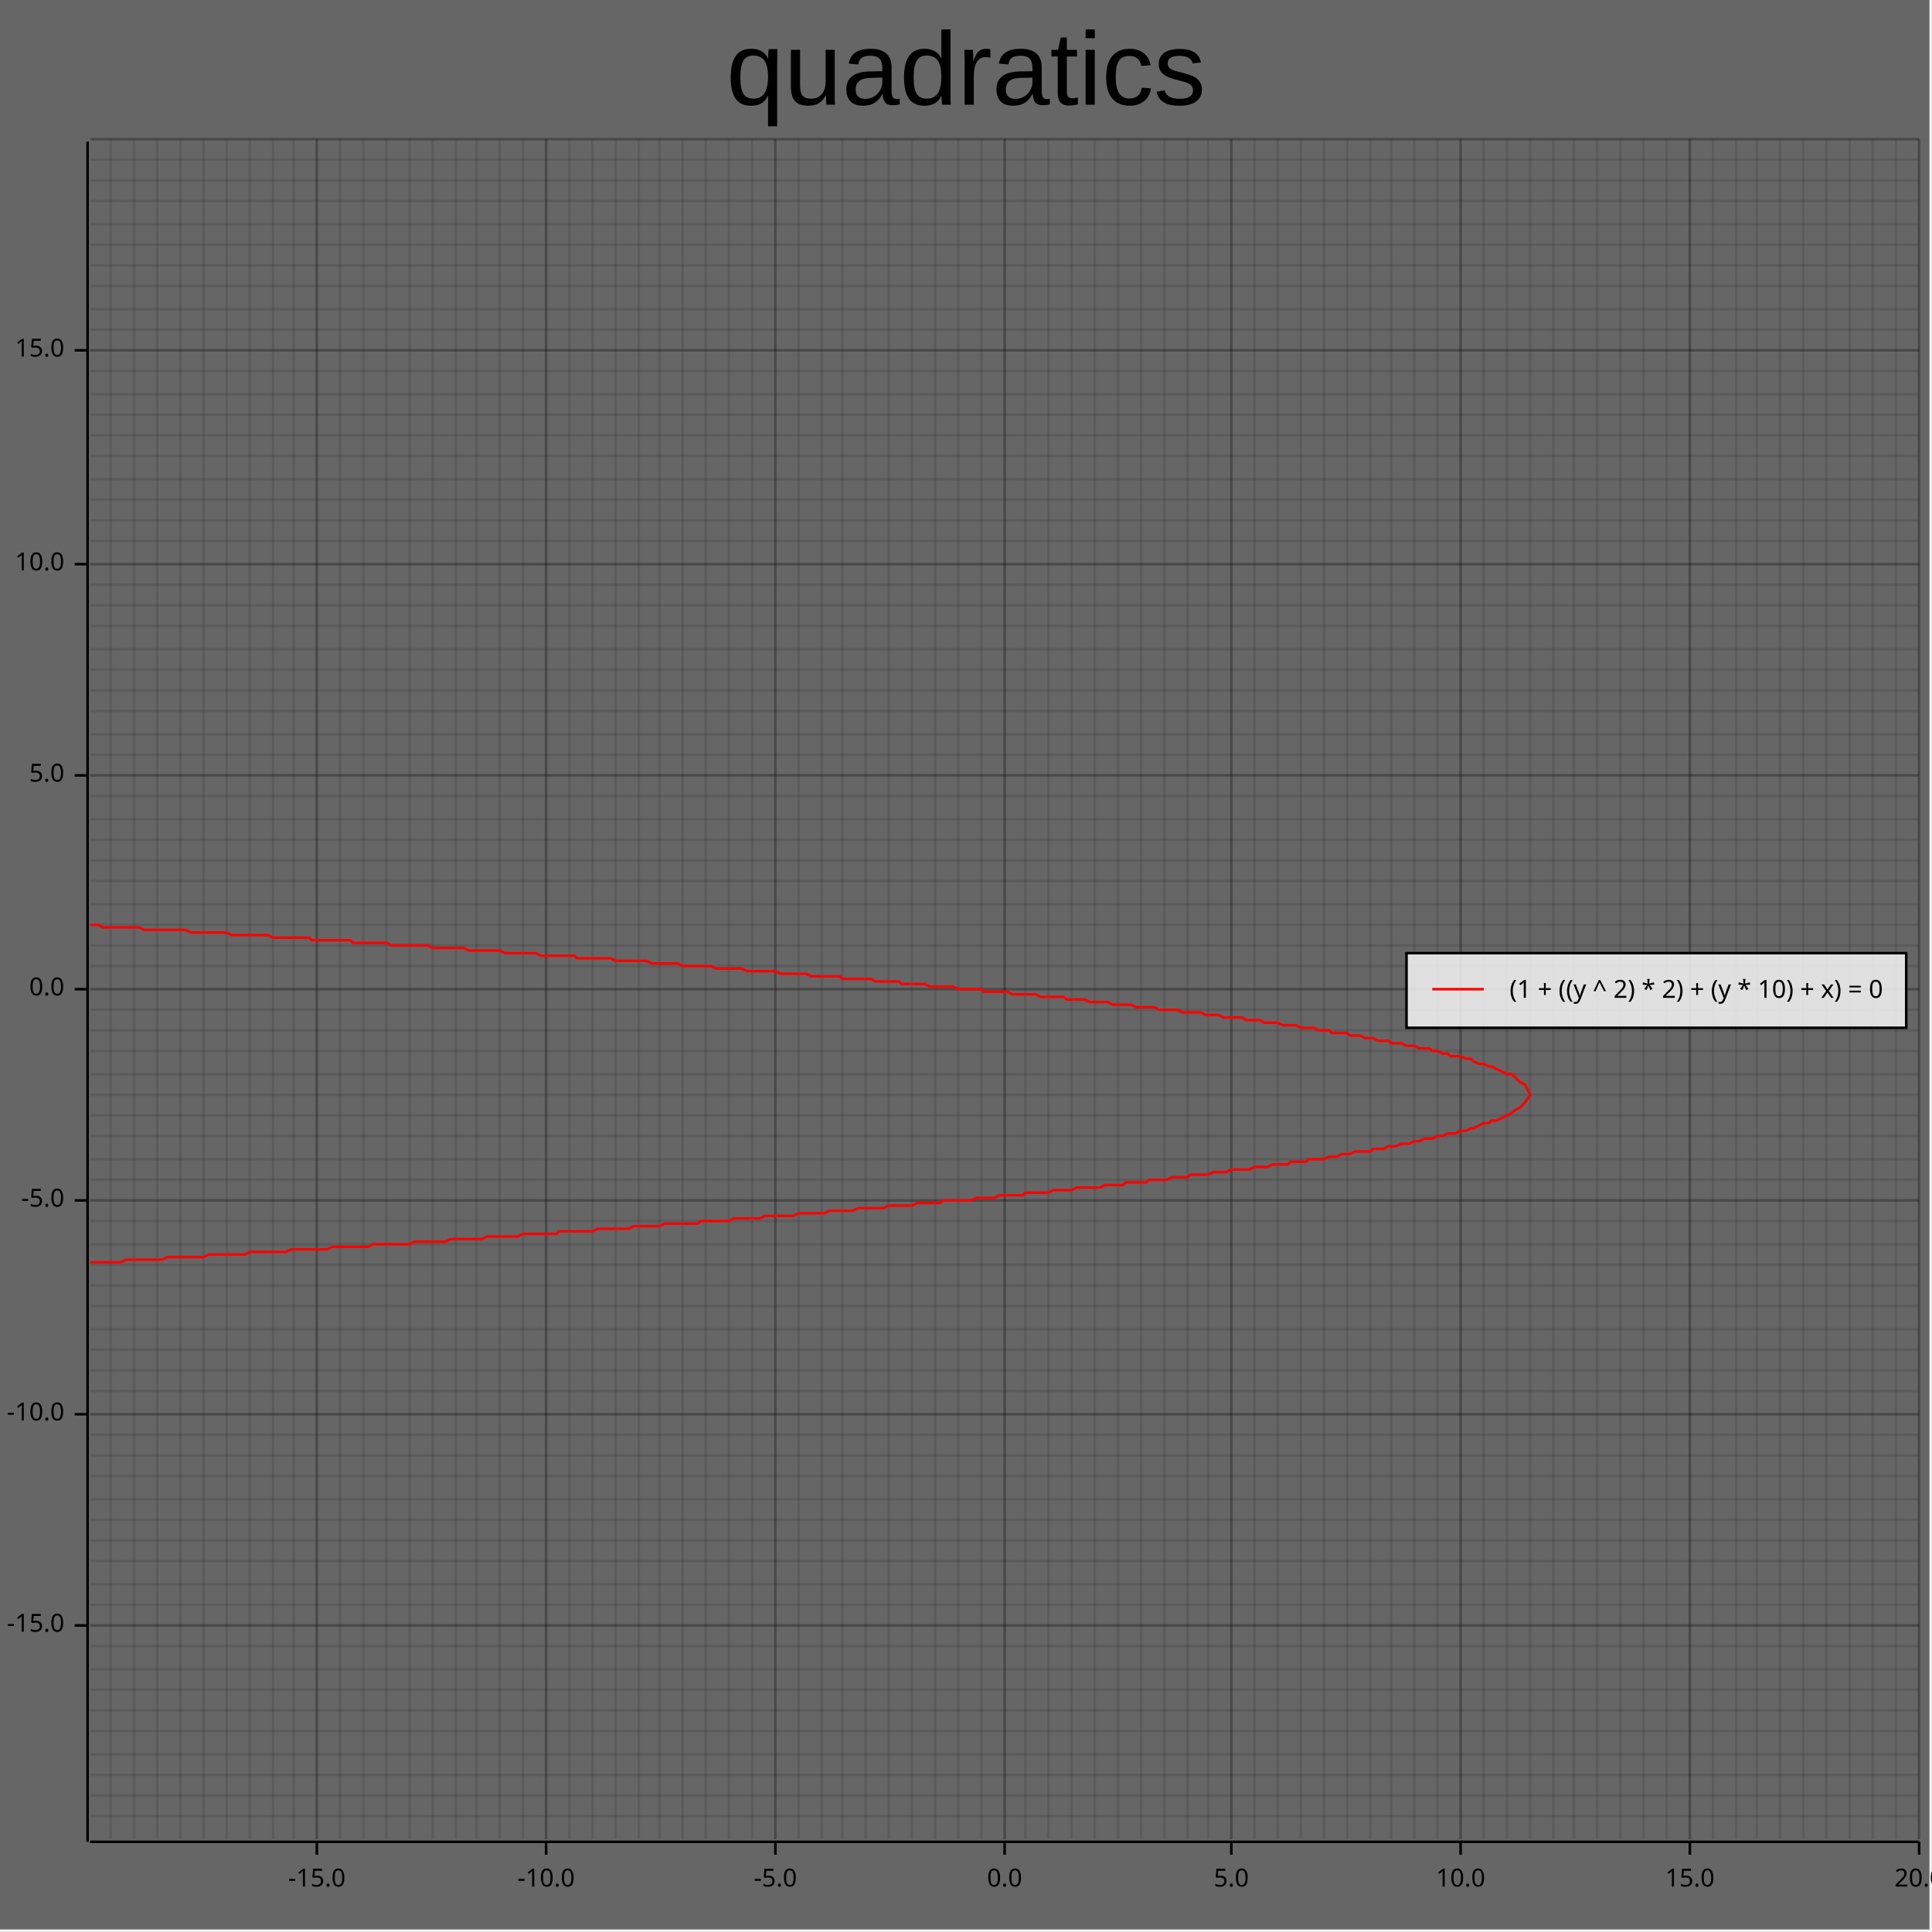
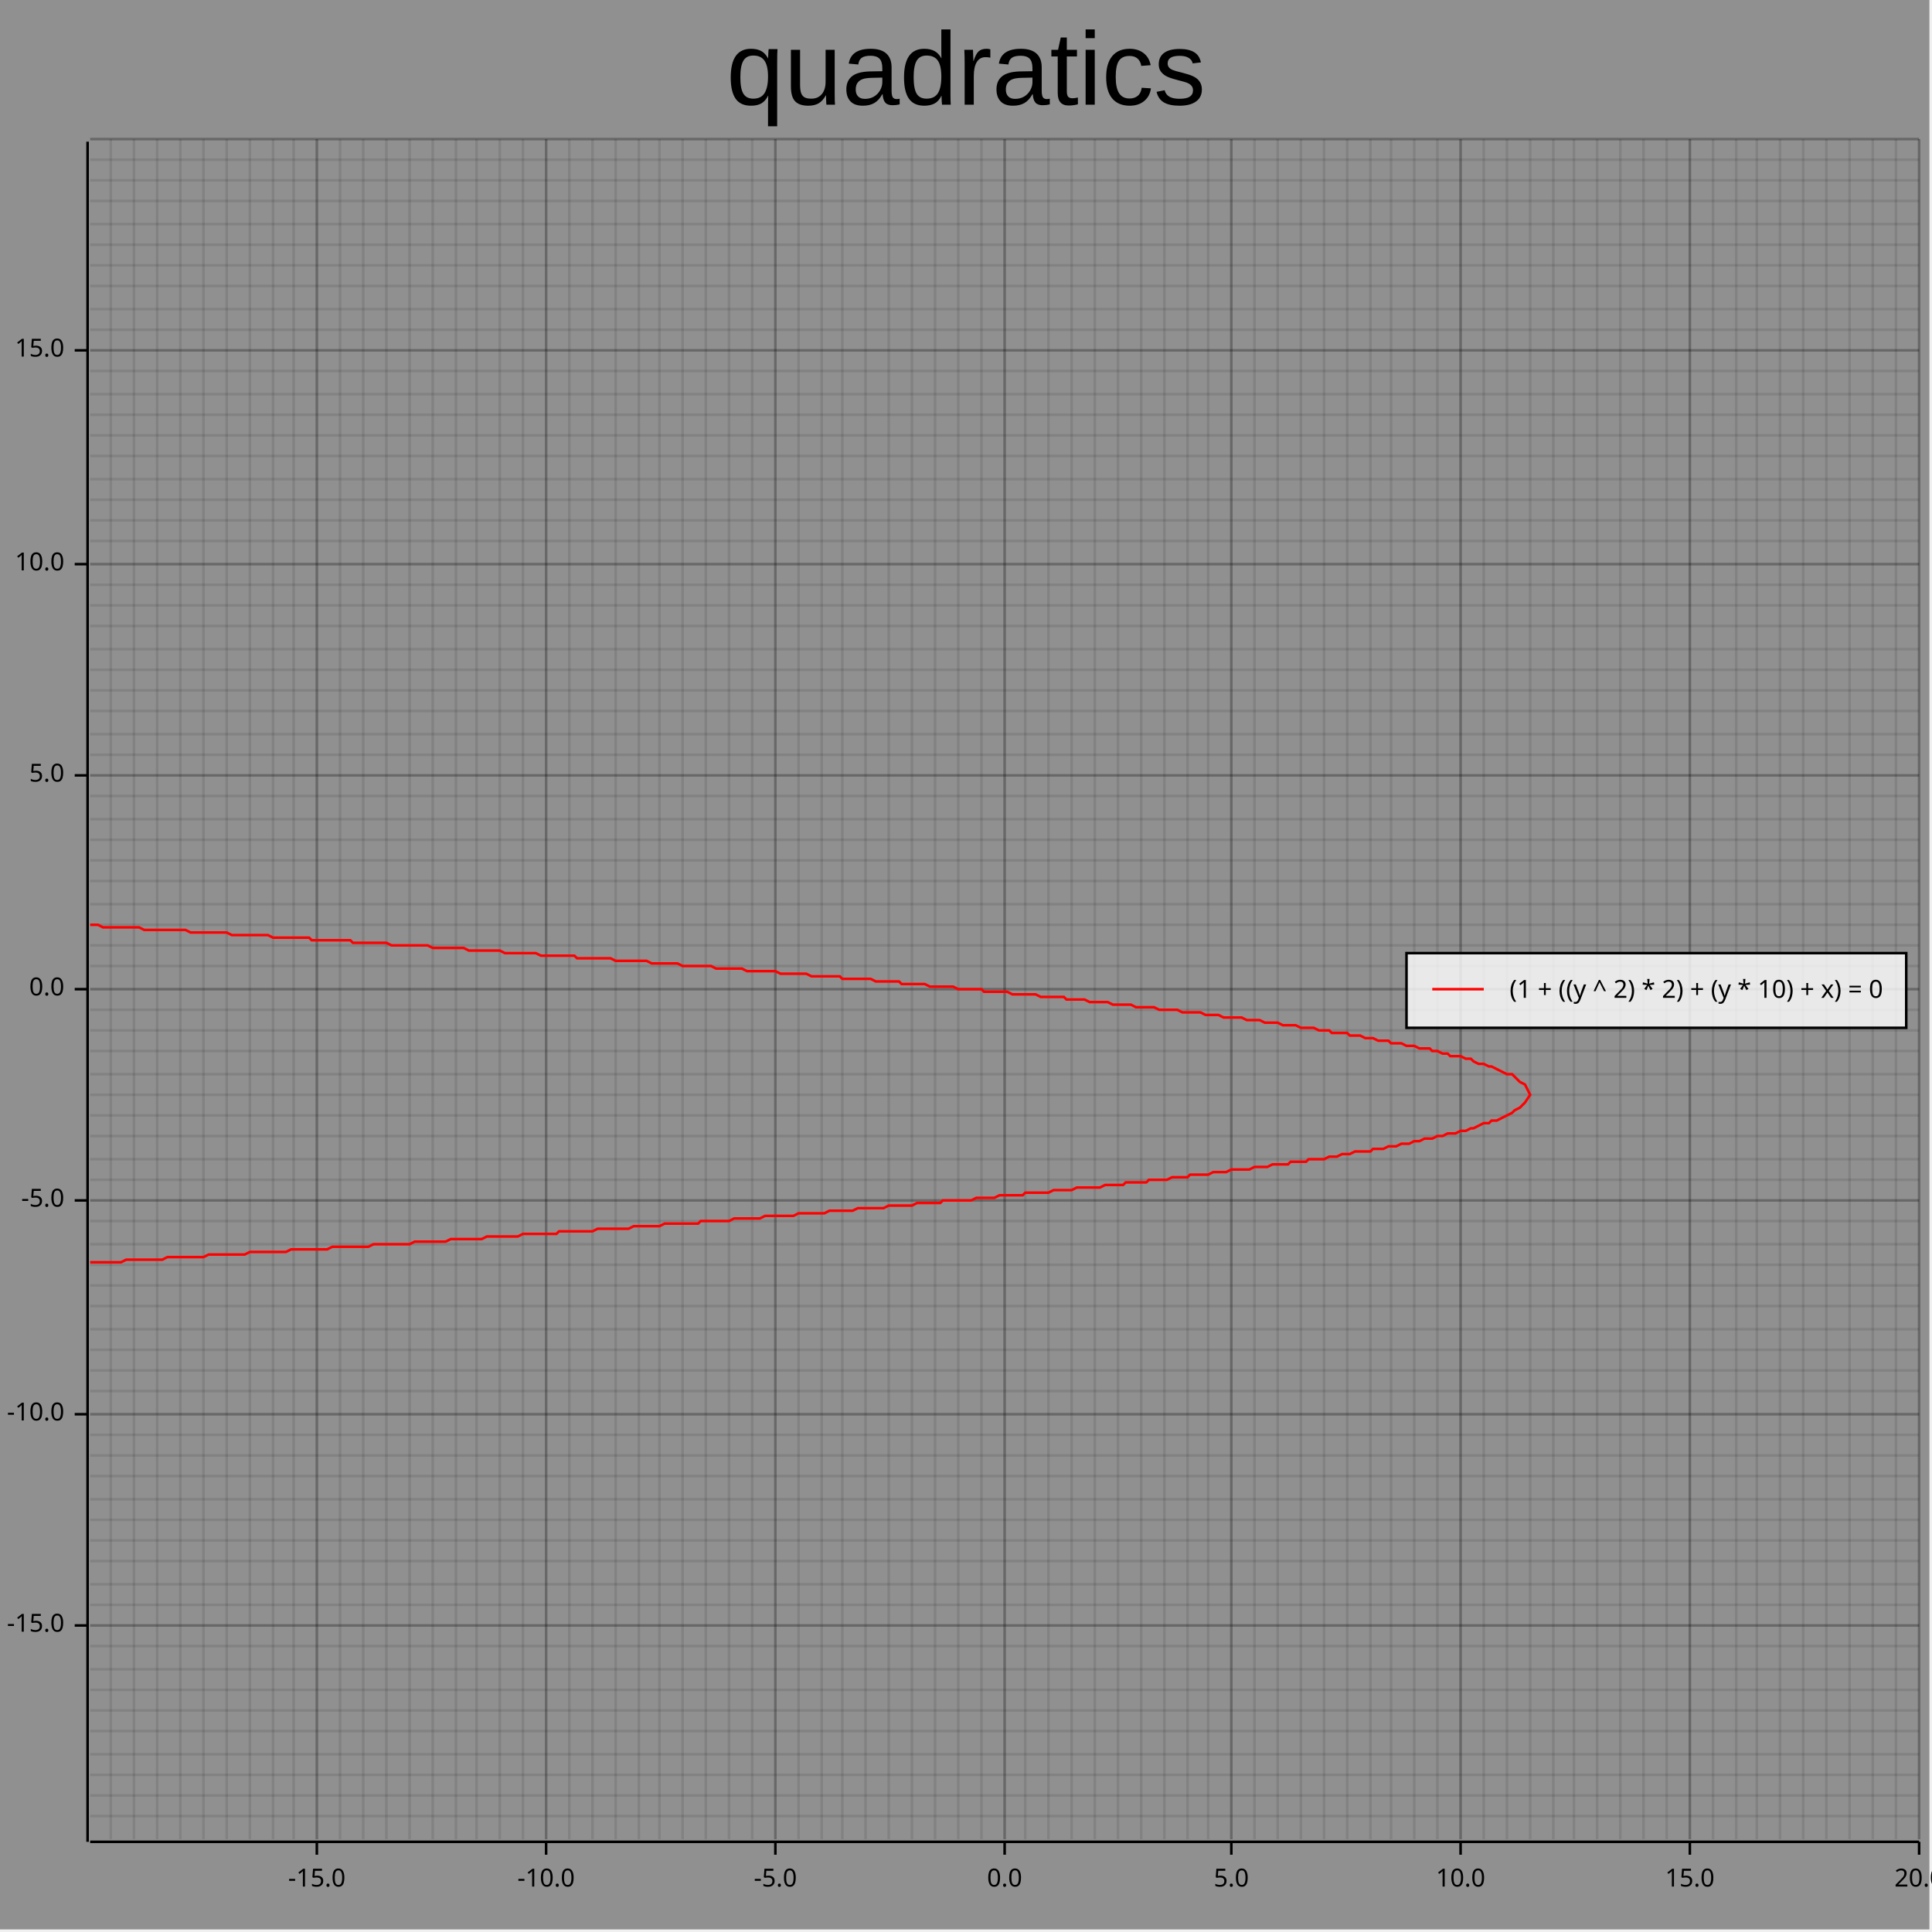
<svg xmlns="http://www.w3.org/2000/svg" width="750" height="750" viewBox="0 0 750 750">
-   <rect x="0" y="0" width="749" height="749" opacity="1" fill="#666666" stroke="none" />
+   <rect x="0" y="0" width="749" height="749" opacity="0.4" fill="#000000" stroke="none" />
  <text x="375" y="10" dy="0.76em" text-anchor="middle" font-family="Arial" font-size="40.323" opacity="1" fill="#000000">
quadratics
</text>
  <line opacity="0.1" stroke="#000000" stroke-width="1" x1="43" y1="714" x2="43" y2="54" />
  <line opacity="0.1" stroke="#000000" stroke-width="1" x1="52" y1="714" x2="52" y2="54" />
  <line opacity="0.1" stroke="#000000" stroke-width="1" x1="61" y1="714" x2="61" y2="54" />
  <line opacity="0.1" stroke="#000000" stroke-width="1" x1="70" y1="714" x2="70" y2="54" />
  <line opacity="0.1" stroke="#000000" stroke-width="1" x1="79" y1="714" x2="79" y2="54" />
  <line opacity="0.1" stroke="#000000" stroke-width="1" x1="88" y1="714" x2="88" y2="54" />
  <line opacity="0.1" stroke="#000000" stroke-width="1" x1="97" y1="714" x2="97" y2="54" />
  <line opacity="0.1" stroke="#000000" stroke-width="1" x1="106" y1="714" x2="106" y2="54" />
  <line opacity="0.1" stroke="#000000" stroke-width="1" x1="114" y1="714" x2="114" y2="54" />
  <line opacity="0.1" stroke="#000000" stroke-width="1" x1="123" y1="714" x2="123" y2="54" />
  <line opacity="0.1" stroke="#000000" stroke-width="1" x1="132" y1="714" x2="132" y2="54" />
  <line opacity="0.1" stroke="#000000" stroke-width="1" x1="141" y1="714" x2="141" y2="54" />
  <line opacity="0.1" stroke="#000000" stroke-width="1" x1="150" y1="714" x2="150" y2="54" />
  <line opacity="0.1" stroke="#000000" stroke-width="1" x1="159" y1="714" x2="159" y2="54" />
  <line opacity="0.1" stroke="#000000" stroke-width="1" x1="168" y1="714" x2="168" y2="54" />
  <line opacity="0.1" stroke="#000000" stroke-width="1" x1="177" y1="714" x2="177" y2="54" />
  <line opacity="0.1" stroke="#000000" stroke-width="1" x1="185" y1="714" x2="185" y2="54" />
  <line opacity="0.1" stroke="#000000" stroke-width="1" x1="194" y1="714" x2="194" y2="54" />
  <line opacity="0.1" stroke="#000000" stroke-width="1" x1="203" y1="714" x2="203" y2="54" />
  <line opacity="0.1" stroke="#000000" stroke-width="1" x1="212" y1="714" x2="212" y2="54" />
  <line opacity="0.1" stroke="#000000" stroke-width="1" x1="221" y1="714" x2="221" y2="54" />
  <line opacity="0.1" stroke="#000000" stroke-width="1" x1="230" y1="714" x2="230" y2="54" />
  <line opacity="0.1" stroke="#000000" stroke-width="1" x1="239" y1="714" x2="239" y2="54" />
  <line opacity="0.1" stroke="#000000" stroke-width="1" x1="248" y1="714" x2="248" y2="54" />
  <line opacity="0.1" stroke="#000000" stroke-width="1" x1="256" y1="714" x2="256" y2="54" />
  <line opacity="0.1" stroke="#000000" stroke-width="1" x1="265" y1="714" x2="265" y2="54" />
  <line opacity="0.1" stroke="#000000" stroke-width="1" x1="274" y1="714" x2="274" y2="54" />
  <line opacity="0.1" stroke="#000000" stroke-width="1" x1="283" y1="714" x2="283" y2="54" />
  <line opacity="0.1" stroke="#000000" stroke-width="1" x1="292" y1="714" x2="292" y2="54" />
  <line opacity="0.1" stroke="#000000" stroke-width="1" x1="301" y1="714" x2="301" y2="54" />
  <line opacity="0.1" stroke="#000000" stroke-width="1" x1="310" y1="714" x2="310" y2="54" />
  <line opacity="0.1" stroke="#000000" stroke-width="1" x1="319" y1="714" x2="319" y2="54" />
  <line opacity="0.1" stroke="#000000" stroke-width="1" x1="327" y1="714" x2="327" y2="54" />
  <line opacity="0.1" stroke="#000000" stroke-width="1" x1="336" y1="714" x2="336" y2="54" />
  <line opacity="0.1" stroke="#000000" stroke-width="1" x1="345" y1="714" x2="345" y2="54" />
  <line opacity="0.1" stroke="#000000" stroke-width="1" x1="354" y1="714" x2="354" y2="54" />
  <line opacity="0.1" stroke="#000000" stroke-width="1" x1="363" y1="714" x2="363" y2="54" />
  <line opacity="0.1" stroke="#000000" stroke-width="1" x1="372" y1="714" x2="372" y2="54" />
  <line opacity="0.1" stroke="#000000" stroke-width="1" x1="381" y1="714" x2="381" y2="54" />
  <line opacity="0.1" stroke="#000000" stroke-width="1" x1="390" y1="714" x2="390" y2="54" />
  <line opacity="0.1" stroke="#000000" stroke-width="1" x1="398" y1="714" x2="398" y2="54" />
  <line opacity="0.1" stroke="#000000" stroke-width="1" x1="407" y1="714" x2="407" y2="54" />
  <line opacity="0.1" stroke="#000000" stroke-width="1" x1="416" y1="714" x2="416" y2="54" />
  <line opacity="0.1" stroke="#000000" stroke-width="1" x1="425" y1="714" x2="425" y2="54" />
  <line opacity="0.1" stroke="#000000" stroke-width="1" x1="434" y1="714" x2="434" y2="54" />
  <line opacity="0.1" stroke="#000000" stroke-width="1" x1="443" y1="714" x2="443" y2="54" />
  <line opacity="0.1" stroke="#000000" stroke-width="1" x1="452" y1="714" x2="452" y2="54" />
  <line opacity="0.1" stroke="#000000" stroke-width="1" x1="461" y1="714" x2="461" y2="54" />
  <line opacity="0.1" stroke="#000000" stroke-width="1" x1="469" y1="714" x2="469" y2="54" />
  <line opacity="0.1" stroke="#000000" stroke-width="1" x1="478" y1="714" x2="478" y2="54" />
  <line opacity="0.1" stroke="#000000" stroke-width="1" x1="487" y1="714" x2="487" y2="54" />
  <line opacity="0.1" stroke="#000000" stroke-width="1" x1="496" y1="714" x2="496" y2="54" />
  <line opacity="0.1" stroke="#000000" stroke-width="1" x1="505" y1="714" x2="505" y2="54" />
  <line opacity="0.1" stroke="#000000" stroke-width="1" x1="514" y1="714" x2="514" y2="54" />
  <line opacity="0.1" stroke="#000000" stroke-width="1" x1="523" y1="714" x2="523" y2="54" />
  <line opacity="0.1" stroke="#000000" stroke-width="1" x1="532" y1="714" x2="532" y2="54" />
  <line opacity="0.1" stroke="#000000" stroke-width="1" x1="540" y1="714" x2="540" y2="54" />
  <line opacity="0.1" stroke="#000000" stroke-width="1" x1="549" y1="714" x2="549" y2="54" />
  <line opacity="0.1" stroke="#000000" stroke-width="1" x1="558" y1="714" x2="558" y2="54" />
  <line opacity="0.1" stroke="#000000" stroke-width="1" x1="567" y1="714" x2="567" y2="54" />
  <line opacity="0.1" stroke="#000000" stroke-width="1" x1="576" y1="714" x2="576" y2="54" />
  <line opacity="0.1" stroke="#000000" stroke-width="1" x1="585" y1="714" x2="585" y2="54" />
  <line opacity="0.1" stroke="#000000" stroke-width="1" x1="594" y1="714" x2="594" y2="54" />
  <line opacity="0.1" stroke="#000000" stroke-width="1" x1="603" y1="714" x2="603" y2="54" />
  <line opacity="0.1" stroke="#000000" stroke-width="1" x1="611" y1="714" x2="611" y2="54" />
  <line opacity="0.1" stroke="#000000" stroke-width="1" x1="620" y1="714" x2="620" y2="54" />
  <line opacity="0.1" stroke="#000000" stroke-width="1" x1="629" y1="714" x2="629" y2="54" />
  <line opacity="0.1" stroke="#000000" stroke-width="1" x1="638" y1="714" x2="638" y2="54" />
  <line opacity="0.1" stroke="#000000" stroke-width="1" x1="647" y1="714" x2="647" y2="54" />
  <line opacity="0.1" stroke="#000000" stroke-width="1" x1="656" y1="714" x2="656" y2="54" />
  <line opacity="0.1" stroke="#000000" stroke-width="1" x1="665" y1="714" x2="665" y2="54" />
  <line opacity="0.1" stroke="#000000" stroke-width="1" x1="674" y1="714" x2="674" y2="54" />
  <line opacity="0.1" stroke="#000000" stroke-width="1" x1="682" y1="714" x2="682" y2="54" />
  <line opacity="0.1" stroke="#000000" stroke-width="1" x1="691" y1="714" x2="691" y2="54" />
  <line opacity="0.1" stroke="#000000" stroke-width="1" x1="700" y1="714" x2="700" y2="54" />
  <line opacity="0.1" stroke="#000000" stroke-width="1" x1="709" y1="714" x2="709" y2="54" />
  <line opacity="0.1" stroke="#000000" stroke-width="1" x1="718" y1="714" x2="718" y2="54" />
  <line opacity="0.1" stroke="#000000" stroke-width="1" x1="727" y1="714" x2="727" y2="54" />
  <line opacity="0.1" stroke="#000000" stroke-width="1" x1="736" y1="714" x2="736" y2="54" />
  <line opacity="0.1" stroke="#000000" stroke-width="1" x1="745" y1="714" x2="745" y2="54" />
  <line opacity="0.1" stroke="#000000" stroke-width="1" x1="35" y1="705" x2="745" y2="705" />
  <line opacity="0.1" stroke="#000000" stroke-width="1" x1="35" y1="697" x2="745" y2="697" />
  <line opacity="0.1" stroke="#000000" stroke-width="1" x1="35" y1="689" x2="745" y2="689" />
  <line opacity="0.1" stroke="#000000" stroke-width="1" x1="35" y1="681" x2="745" y2="681" />
  <line opacity="0.1" stroke="#000000" stroke-width="1" x1="35" y1="672" x2="745" y2="672" />
  <line opacity="0.1" stroke="#000000" stroke-width="1" x1="35" y1="664" x2="745" y2="664" />
  <line opacity="0.1" stroke="#000000" stroke-width="1" x1="35" y1="656" x2="745" y2="656" />
  <line opacity="0.1" stroke="#000000" stroke-width="1" x1="35" y1="648" x2="745" y2="648" />
  <line opacity="0.1" stroke="#000000" stroke-width="1" x1="35" y1="639" x2="745" y2="639" />
  <line opacity="0.1" stroke="#000000" stroke-width="1" x1="35" y1="631" x2="745" y2="631" />
  <line opacity="0.1" stroke="#000000" stroke-width="1" x1="35" y1="623" x2="745" y2="623" />
  <line opacity="0.1" stroke="#000000" stroke-width="1" x1="35" y1="615" x2="745" y2="615" />
  <line opacity="0.1" stroke="#000000" stroke-width="1" x1="35" y1="606" x2="745" y2="606" />
  <line opacity="0.1" stroke="#000000" stroke-width="1" x1="35" y1="598" x2="745" y2="598" />
  <line opacity="0.1" stroke="#000000" stroke-width="1" x1="35" y1="590" x2="745" y2="590" />
  <line opacity="0.1" stroke="#000000" stroke-width="1" x1="35" y1="582" x2="745" y2="582" />
  <line opacity="0.1" stroke="#000000" stroke-width="1" x1="35" y1="573" x2="745" y2="573" />
  <line opacity="0.1" stroke="#000000" stroke-width="1" x1="35" y1="565" x2="745" y2="565" />
  <line opacity="0.1" stroke="#000000" stroke-width="1" x1="35" y1="557" x2="745" y2="557" />
  <line opacity="0.1" stroke="#000000" stroke-width="1" x1="35" y1="549" x2="745" y2="549" />
  <line opacity="0.1" stroke="#000000" stroke-width="1" x1="35" y1="540" x2="745" y2="540" />
  <line opacity="0.1" stroke="#000000" stroke-width="1" x1="35" y1="532" x2="745" y2="532" />
  <line opacity="0.1" stroke="#000000" stroke-width="1" x1="35" y1="524" x2="745" y2="524" />
  <line opacity="0.1" stroke="#000000" stroke-width="1" x1="35" y1="516" x2="745" y2="516" />
  <line opacity="0.1" stroke="#000000" stroke-width="1" x1="35" y1="507" x2="745" y2="507" />
  <line opacity="0.1" stroke="#000000" stroke-width="1" x1="35" y1="499" x2="745" y2="499" />
  <line opacity="0.1" stroke="#000000" stroke-width="1" x1="35" y1="491" x2="745" y2="491" />
  <line opacity="0.1" stroke="#000000" stroke-width="1" x1="35" y1="483" x2="745" y2="483" />
  <line opacity="0.1" stroke="#000000" stroke-width="1" x1="35" y1="474" x2="745" y2="474" />
  <line opacity="0.1" stroke="#000000" stroke-width="1" x1="35" y1="466" x2="745" y2="466" />
  <line opacity="0.1" stroke="#000000" stroke-width="1" x1="35" y1="458" x2="745" y2="458" />
  <line opacity="0.1" stroke="#000000" stroke-width="1" x1="35" y1="450" x2="745" y2="450" />
  <line opacity="0.1" stroke="#000000" stroke-width="1" x1="35" y1="441" x2="745" y2="441" />
  <line opacity="0.1" stroke="#000000" stroke-width="1" x1="35" y1="433" x2="745" y2="433" />
  <line opacity="0.1" stroke="#000000" stroke-width="1" x1="35" y1="425" x2="745" y2="425" />
  <line opacity="0.1" stroke="#000000" stroke-width="1" x1="35" y1="417" x2="745" y2="417" />
  <line opacity="0.1" stroke="#000000" stroke-width="1" x1="35" y1="408" x2="745" y2="408" />
  <line opacity="0.1" stroke="#000000" stroke-width="1" x1="35" y1="400" x2="745" y2="400" />
  <line opacity="0.1" stroke="#000000" stroke-width="1" x1="35" y1="392" x2="745" y2="392" />
  <line opacity="0.1" stroke="#000000" stroke-width="1" x1="35" y1="384" x2="745" y2="384" />
  <line opacity="0.1" stroke="#000000" stroke-width="1" x1="35" y1="375" x2="745" y2="375" />
  <line opacity="0.1" stroke="#000000" stroke-width="1" x1="35" y1="367" x2="745" y2="367" />
  <line opacity="0.1" stroke="#000000" stroke-width="1" x1="35" y1="359" x2="745" y2="359" />
  <line opacity="0.1" stroke="#000000" stroke-width="1" x1="35" y1="351" x2="745" y2="351" />
  <line opacity="0.1" stroke="#000000" stroke-width="1" x1="35" y1="342" x2="745" y2="342" />
  <line opacity="0.1" stroke="#000000" stroke-width="1" x1="35" y1="334" x2="745" y2="334" />
  <line opacity="0.1" stroke="#000000" stroke-width="1" x1="35" y1="326" x2="745" y2="326" />
  <line opacity="0.1" stroke="#000000" stroke-width="1" x1="35" y1="318" x2="745" y2="318" />
  <line opacity="0.1" stroke="#000000" stroke-width="1" x1="35" y1="309" x2="745" y2="309" />
  <line opacity="0.1" stroke="#000000" stroke-width="1" x1="35" y1="301" x2="745" y2="301" />
  <line opacity="0.1" stroke="#000000" stroke-width="1" x1="35" y1="293" x2="745" y2="293" />
  <line opacity="0.1" stroke="#000000" stroke-width="1" x1="35" y1="285" x2="745" y2="285" />
  <line opacity="0.1" stroke="#000000" stroke-width="1" x1="35" y1="276" x2="745" y2="276" />
  <line opacity="0.1" stroke="#000000" stroke-width="1" x1="35" y1="268" x2="745" y2="268" />
  <line opacity="0.1" stroke="#000000" stroke-width="1" x1="35" y1="260" x2="745" y2="260" />
  <line opacity="0.1" stroke="#000000" stroke-width="1" x1="35" y1="252" x2="745" y2="252" />
  <line opacity="0.1" stroke="#000000" stroke-width="1" x1="35" y1="243" x2="745" y2="243" />
  <line opacity="0.1" stroke="#000000" stroke-width="1" x1="35" y1="235" x2="745" y2="235" />
  <line opacity="0.1" stroke="#000000" stroke-width="1" x1="35" y1="227" x2="745" y2="227" />
  <line opacity="0.1" stroke="#000000" stroke-width="1" x1="35" y1="219" x2="745" y2="219" />
  <line opacity="0.1" stroke="#000000" stroke-width="1" x1="35" y1="210" x2="745" y2="210" />
  <line opacity="0.1" stroke="#000000" stroke-width="1" x1="35" y1="202" x2="745" y2="202" />
  <line opacity="0.1" stroke="#000000" stroke-width="1" x1="35" y1="194" x2="745" y2="194" />
  <line opacity="0.1" stroke="#000000" stroke-width="1" x1="35" y1="186" x2="745" y2="186" />
  <line opacity="0.1" stroke="#000000" stroke-width="1" x1="35" y1="177" x2="745" y2="177" />
  <line opacity="0.1" stroke="#000000" stroke-width="1" x1="35" y1="169" x2="745" y2="169" />
  <line opacity="0.1" stroke="#000000" stroke-width="1" x1="35" y1="161" x2="745" y2="161" />
  <line opacity="0.1" stroke="#000000" stroke-width="1" x1="35" y1="153" x2="745" y2="153" />
  <line opacity="0.1" stroke="#000000" stroke-width="1" x1="35" y1="144" x2="745" y2="144" />
  <line opacity="0.1" stroke="#000000" stroke-width="1" x1="35" y1="136" x2="745" y2="136" />
  <line opacity="0.1" stroke="#000000" stroke-width="1" x1="35" y1="128" x2="745" y2="128" />
  <line opacity="0.1" stroke="#000000" stroke-width="1" x1="35" y1="120" x2="745" y2="120" />
  <line opacity="0.1" stroke="#000000" stroke-width="1" x1="35" y1="111" x2="745" y2="111" />
  <line opacity="0.1" stroke="#000000" stroke-width="1" x1="35" y1="103" x2="745" y2="103" />
  <line opacity="0.1" stroke="#000000" stroke-width="1" x1="35" y1="95" x2="745" y2="95" />
  <line opacity="0.1" stroke="#000000" stroke-width="1" x1="35" y1="87" x2="745" y2="87" />
  <line opacity="0.1" stroke="#000000" stroke-width="1" x1="35" y1="78" x2="745" y2="78" />
  <line opacity="0.1" stroke="#000000" stroke-width="1" x1="35" y1="70" x2="745" y2="70" />
  <line opacity="0.1" stroke="#000000" stroke-width="1" x1="35" y1="62" x2="745" y2="62" />
  <line opacity="0.1" stroke="#000000" stroke-width="1" x1="35" y1="54" x2="745" y2="54" />
  <line opacity="0.2" stroke="#000000" stroke-width="1" x1="123" y1="714" x2="123" y2="54" />
  <line opacity="0.2" stroke="#000000" stroke-width="1" x1="212" y1="714" x2="212" y2="54" />
  <line opacity="0.2" stroke="#000000" stroke-width="1" x1="301" y1="714" x2="301" y2="54" />
  <line opacity="0.2" stroke="#000000" stroke-width="1" x1="390" y1="714" x2="390" y2="54" />
  <line opacity="0.2" stroke="#000000" stroke-width="1" x1="478" y1="714" x2="478" y2="54" />
  <line opacity="0.2" stroke="#000000" stroke-width="1" x1="567" y1="714" x2="567" y2="54" />
  <line opacity="0.2" stroke="#000000" stroke-width="1" x1="656" y1="714" x2="656" y2="54" />
  <line opacity="0.2" stroke="#000000" stroke-width="1" x1="745" y1="714" x2="745" y2="54" />
  <line opacity="0.2" stroke="#000000" stroke-width="1" x1="35" y1="631" x2="745" y2="631" />
  <line opacity="0.2" stroke="#000000" stroke-width="1" x1="35" y1="549" x2="745" y2="549" />
  <line opacity="0.2" stroke="#000000" stroke-width="1" x1="35" y1="466" x2="745" y2="466" />
  <line opacity="0.2" stroke="#000000" stroke-width="1" x1="35" y1="384" x2="745" y2="384" />
  <line opacity="0.2" stroke="#000000" stroke-width="1" x1="35" y1="301" x2="745" y2="301" />
  <line opacity="0.2" stroke="#000000" stroke-width="1" x1="35" y1="219" x2="745" y2="219" />
  <line opacity="0.2" stroke="#000000" stroke-width="1" x1="35" y1="136" x2="745" y2="136" />
  <line opacity="0.2" stroke="#000000" stroke-width="1" x1="35" y1="54" x2="745" y2="54" />
  <polyline fill="none" opacity="1" stroke="#000000" stroke-width="1" points="34,55 34,715 " />
  <text x="25" y="631" dy="0.5ex" text-anchor="end" font-family="sans-serif" font-size="9.677" opacity="1" fill="#000000">
-15.0
</text>
  <polyline fill="none" opacity="1" stroke="#000000" stroke-width="1" points="29,631 34,631 " />
  <text x="25" y="549" dy="0.5ex" text-anchor="end" font-family="sans-serif" font-size="9.677" opacity="1" fill="#000000">
-10.0
</text>
  <polyline fill="none" opacity="1" stroke="#000000" stroke-width="1" points="29,549 34,549 " />
  <text x="25" y="466" dy="0.5ex" text-anchor="end" font-family="sans-serif" font-size="9.677" opacity="1" fill="#000000">
-5.0
</text>
  <polyline fill="none" opacity="1" stroke="#000000" stroke-width="1" points="29,466 34,466 " />
  <text x="25" y="384" dy="0.5ex" text-anchor="end" font-family="sans-serif" font-size="9.677" opacity="1" fill="#000000">
0.0
</text>
  <polyline fill="none" opacity="1" stroke="#000000" stroke-width="1" points="29,384 34,384 " />
  <text x="25" y="301" dy="0.5ex" text-anchor="end" font-family="sans-serif" font-size="9.677" opacity="1" fill="#000000">
5.0
</text>
  <polyline fill="none" opacity="1" stroke="#000000" stroke-width="1" points="29,301 34,301 " />
  <text x="25" y="219" dy="0.5ex" text-anchor="end" font-family="sans-serif" font-size="9.677" opacity="1" fill="#000000">
10.0
</text>
  <polyline fill="none" opacity="1" stroke="#000000" stroke-width="1" points="29,219 34,219 " />
  <text x="25" y="136" dy="0.5ex" text-anchor="end" font-family="sans-serif" font-size="9.677" opacity="1" fill="#000000">
15.0
</text>
  <polyline fill="none" opacity="1" stroke="#000000" stroke-width="1" points="29,136 34,136 " />
  <polyline fill="none" opacity="1" stroke="#000000" stroke-width="1" points="35,715 745,715 " />
  <text x="123" y="725" dy="0.76em" text-anchor="middle" font-family="sans-serif" font-size="9.677" opacity="1" fill="#000000">
-15.0
</text>
  <polyline fill="none" opacity="1" stroke="#000000" stroke-width="1" points="123,715 123,720 " />
  <text x="212" y="725" dy="0.76em" text-anchor="middle" font-family="sans-serif" font-size="9.677" opacity="1" fill="#000000">
-10.0
</text>
  <polyline fill="none" opacity="1" stroke="#000000" stroke-width="1" points="212,715 212,720 " />
  <text x="301" y="725" dy="0.76em" text-anchor="middle" font-family="sans-serif" font-size="9.677" opacity="1" fill="#000000">
-5.0
</text>
  <polyline fill="none" opacity="1" stroke="#000000" stroke-width="1" points="301,715 301,720 " />
  <text x="390" y="725" dy="0.76em" text-anchor="middle" font-family="sans-serif" font-size="9.677" opacity="1" fill="#000000">
0.0
</text>
  <polyline fill="none" opacity="1" stroke="#000000" stroke-width="1" points="390,715 390,720 " />
  <text x="478" y="725" dy="0.76em" text-anchor="middle" font-family="sans-serif" font-size="9.677" opacity="1" fill="#000000">
5.0
</text>
  <polyline fill="none" opacity="1" stroke="#000000" stroke-width="1" points="478,715 478,720 " />
  <text x="567" y="725" dy="0.76em" text-anchor="middle" font-family="sans-serif" font-size="9.677" opacity="1" fill="#000000">
10.0
</text>
  <polyline fill="none" opacity="1" stroke="#000000" stroke-width="1" points="567,715 567,720 " />
  <text x="656" y="725" dy="0.76em" text-anchor="middle" font-family="sans-serif" font-size="9.677" opacity="1" fill="#000000">
15.0
</text>
  <polyline fill="none" opacity="1" stroke="#000000" stroke-width="1" points="656,715 656,720 " />
  <text x="745" y="725" dy="0.76em" text-anchor="middle" font-family="sans-serif" font-size="9.677" opacity="1" fill="#000000">
20.0
</text>
  <polyline fill="none" opacity="1" stroke="#000000" stroke-width="1" points="745,715 745,720 " />
  <polyline fill="none" opacity="1" stroke="#FF0000" stroke-width="1" points="35,359 36,359 38,359 40,360 42,360 43,360 45,360 47,360 49,360 50,360 52,360 54,360 56,361 58,361 59,361 61,361 63,361 65,361 66,361 68,361 70,361 72,361 74,362 75,362 77,362 79,362 81,362 82,362 84,362 86,362 88,362 90,363 91,363 93,363 95,363 97,363 98,363 100,363 102,363 104,363 106,364 107,364 109,364 111,364 113,364 114,364 116,364 118,364 120,364 121,365 123,365 125,365 127,365 129,365 130,365 132,365 134,365 136,365 137,366 139,366 141,366 143,366 145,366 146,366 148,366 150,366 152,367 153,367 155,367 157,367 159,367 161,367 162,367 164,367 166,367 168,368 169,368 171,368 173,368 175,368 177,368 178,368 180,368 182,369 184,369 185,369 187,369 189,369 191,369 192,369 194,369 196,370 198,370 200,370 201,370 203,370 205,370 207,370 208,370 210,371 212,371 214,371 216,371 217,371 219,371 221,371 223,371 224,372 226,372 228,372 230,372 232,372 233,372 235,372 237,372 239,373 240,373 242,373 244,373 246,373 248,373 249,373 251,373 253,374 255,374 256,374 258,374 260,374 262,374 263,374 265,375 267,375 269,375 271,375 272,375 274,375 276,375 278,376 279,376 281,376 283,376 285,376 287,376 288,376 290,377 292,377 294,377 295,377 297,377 299,377 301,377 303,378 304,378 306,378 308,378 310,378 311,378 313,378 315,379 317,379 319,379 320,379 322,379 324,379 326,379 327,380 329,380 331,380 333,380 334,380 336,380 338,380 340,381 342,381 343,381 345,381 347,381 349,381 350,382 352,382 354,382 356,382 358,382 359,382 361,383 363,383 365,383 366,383 368,383 370,383 372,384 374,384 375,384 377,384 379,384 381,384 382,385 384,385 386,385 388,385 390,385 391,385 393,386 395,386 397,386 398,386 400,386 402,386 404,387 405,387 407,387 409,387 411,387 413,387 414,388 416,388 418,388 420,388 421,388 423,389 425,389 427,389 429,389 430,389 432,390 434,390 436,390 437,390 439,390 441,391 443,391 445,391 446,391 448,391 450,392 452,392 453,392 455,392 457,392 459,393 461,393 462,393 464,393 466,393 468,394 469,394 471,394 473,394 475,395 476,395 478,395 480,395 482,395 484,396 485,396 487,396 489,396 491,397 492,397 494,397 496,397 498,398 500,398 501,398 503,398 505,399 507,399 508,399 510,399 512,400 514,400 516,400 517,401 519,401 521,401 523,401 524,402 526,402 528,402 530,403 532,403 533,403 535,404 537,404 539,404 540,405 542,405 544,405 546,406 547,406 549,406 551,407 553,407 555,407 556,408 558,408 560,409 562,409 563,410 565,410 567,410 569,411 571,411 572,412 574,413 576,413 578,414 579,414 581,415 583,416 585,417 587,417 588,418 590,420 592,421 594,425 594,425 592,428 590,430 588,431 587,432 585,433 583,434 581,435 579,435 578,436 576,436 574,437 572,438 571,438 569,439 567,439 565,440 563,440 562,440 560,441 558,441 556,442 555,442 553,442 551,443 549,443 547,444 546,444 544,444 542,445 540,445 539,445 537,446 535,446 533,446 532,447 530,447 528,447 526,447 524,448 523,448 521,448 519,449 517,449 516,449 514,450 512,450 510,450 508,450 507,451 505,451 503,451 501,451 500,452 498,452 496,452 494,452 492,453 491,453 489,453 487,453 485,454 484,454 482,454 480,454 478,454 476,455 475,455 473,455 471,455 469,456 468,456 466,456 464,456 462,456 461,457 459,457 457,457 455,457 453,458 452,458 450,458 448,458 446,458 445,459 443,459 441,459 439,459 437,459 436,460 434,460 432,460 430,460 429,460 427,461 425,461 423,461 421,461 420,461 418,461 416,462 414,462 413,462 411,462 409,462 407,463 405,463 404,463 402,463 400,463 398,463 397,464 395,464 393,464 391,464 390,464 388,464 386,465 384,465 382,465 381,465 379,465 377,466 375,466 374,466 372,466 370,466 368,466 366,466 365,467 363,467 361,467 359,467 358,467 356,467 354,468 352,468 350,468 349,468 347,468 345,468 343,469 342,469 340,469 338,469 336,469 334,469 333,469 331,470 329,470 327,470 326,470 324,470 322,470 320,471 319,471 317,471 315,471 313,471 311,471 310,471 308,472 306,472 304,472 303,472 301,472 299,472 297,472 295,473 294,473 292,473 290,473 288,473 287,473 285,473 283,474 281,474 279,474 278,474 276,474 274,474 272,474 271,475 269,475 267,475 265,475 263,475 262,475 260,475 258,475 256,476 255,476 253,476 251,476 249,476 248,476 246,476 244,477 242,477 240,477 239,477 237,477 235,477 233,477 232,477 230,478 228,478 226,478 224,478 223,478 221,478 219,478 217,478 216,479 214,479 212,479 210,479 208,479 207,479 205,479 203,479 201,480 200,480 198,480 196,480 194,480 192,480 191,480 189,480 187,481 185,481 184,481 182,481 180,481 178,481 177,481 175,481 173,482 171,482 169,482 168,482 166,482 164,482 162,482 161,482 159,483 157,483 155,483 153,483 152,483 150,483 148,483 146,483 145,483 143,484 141,484 139,484 137,484 136,484 134,484 132,484 130,484 129,484 127,485 125,485 123,485 121,485 120,485 118,485 116,485 114,485 113,485 111,486 109,486 107,486 106,486 104,486 102,486 100,486 98,486 97,486 95,487 93,487 91,487 90,487 88,487 86,487 84,487 82,487 81,487 79,488 77,488 75,488 74,488 72,488 70,488 68,488 66,488 65,488 63,489 61,489 59,489 58,489 56,489 54,489 52,489 50,489 49,489 47,490 45,490 43,490 42,490 40,490 38,490 36,490 35,490 " />
  <rect x="546" y="370" width="194" height="29" opacity="0.8" fill="#FFFFFF" stroke="none" />
  <rect x="546" y="370" width="194" height="29" opacity="1" fill="none" stroke="#000000" />
  <text x="586" y="380" dy="0.76em" text-anchor="start" font-family="sans-serif" font-size="9.677" opacity="1" fill="#000000">
(1 + ((y ^ 2) * 2) + (y * 10) + x) = 0
</text>
  <polyline fill="none" opacity="1" stroke="#FF0000" stroke-width="1" points="556,384 576,384 " />
</svg>
